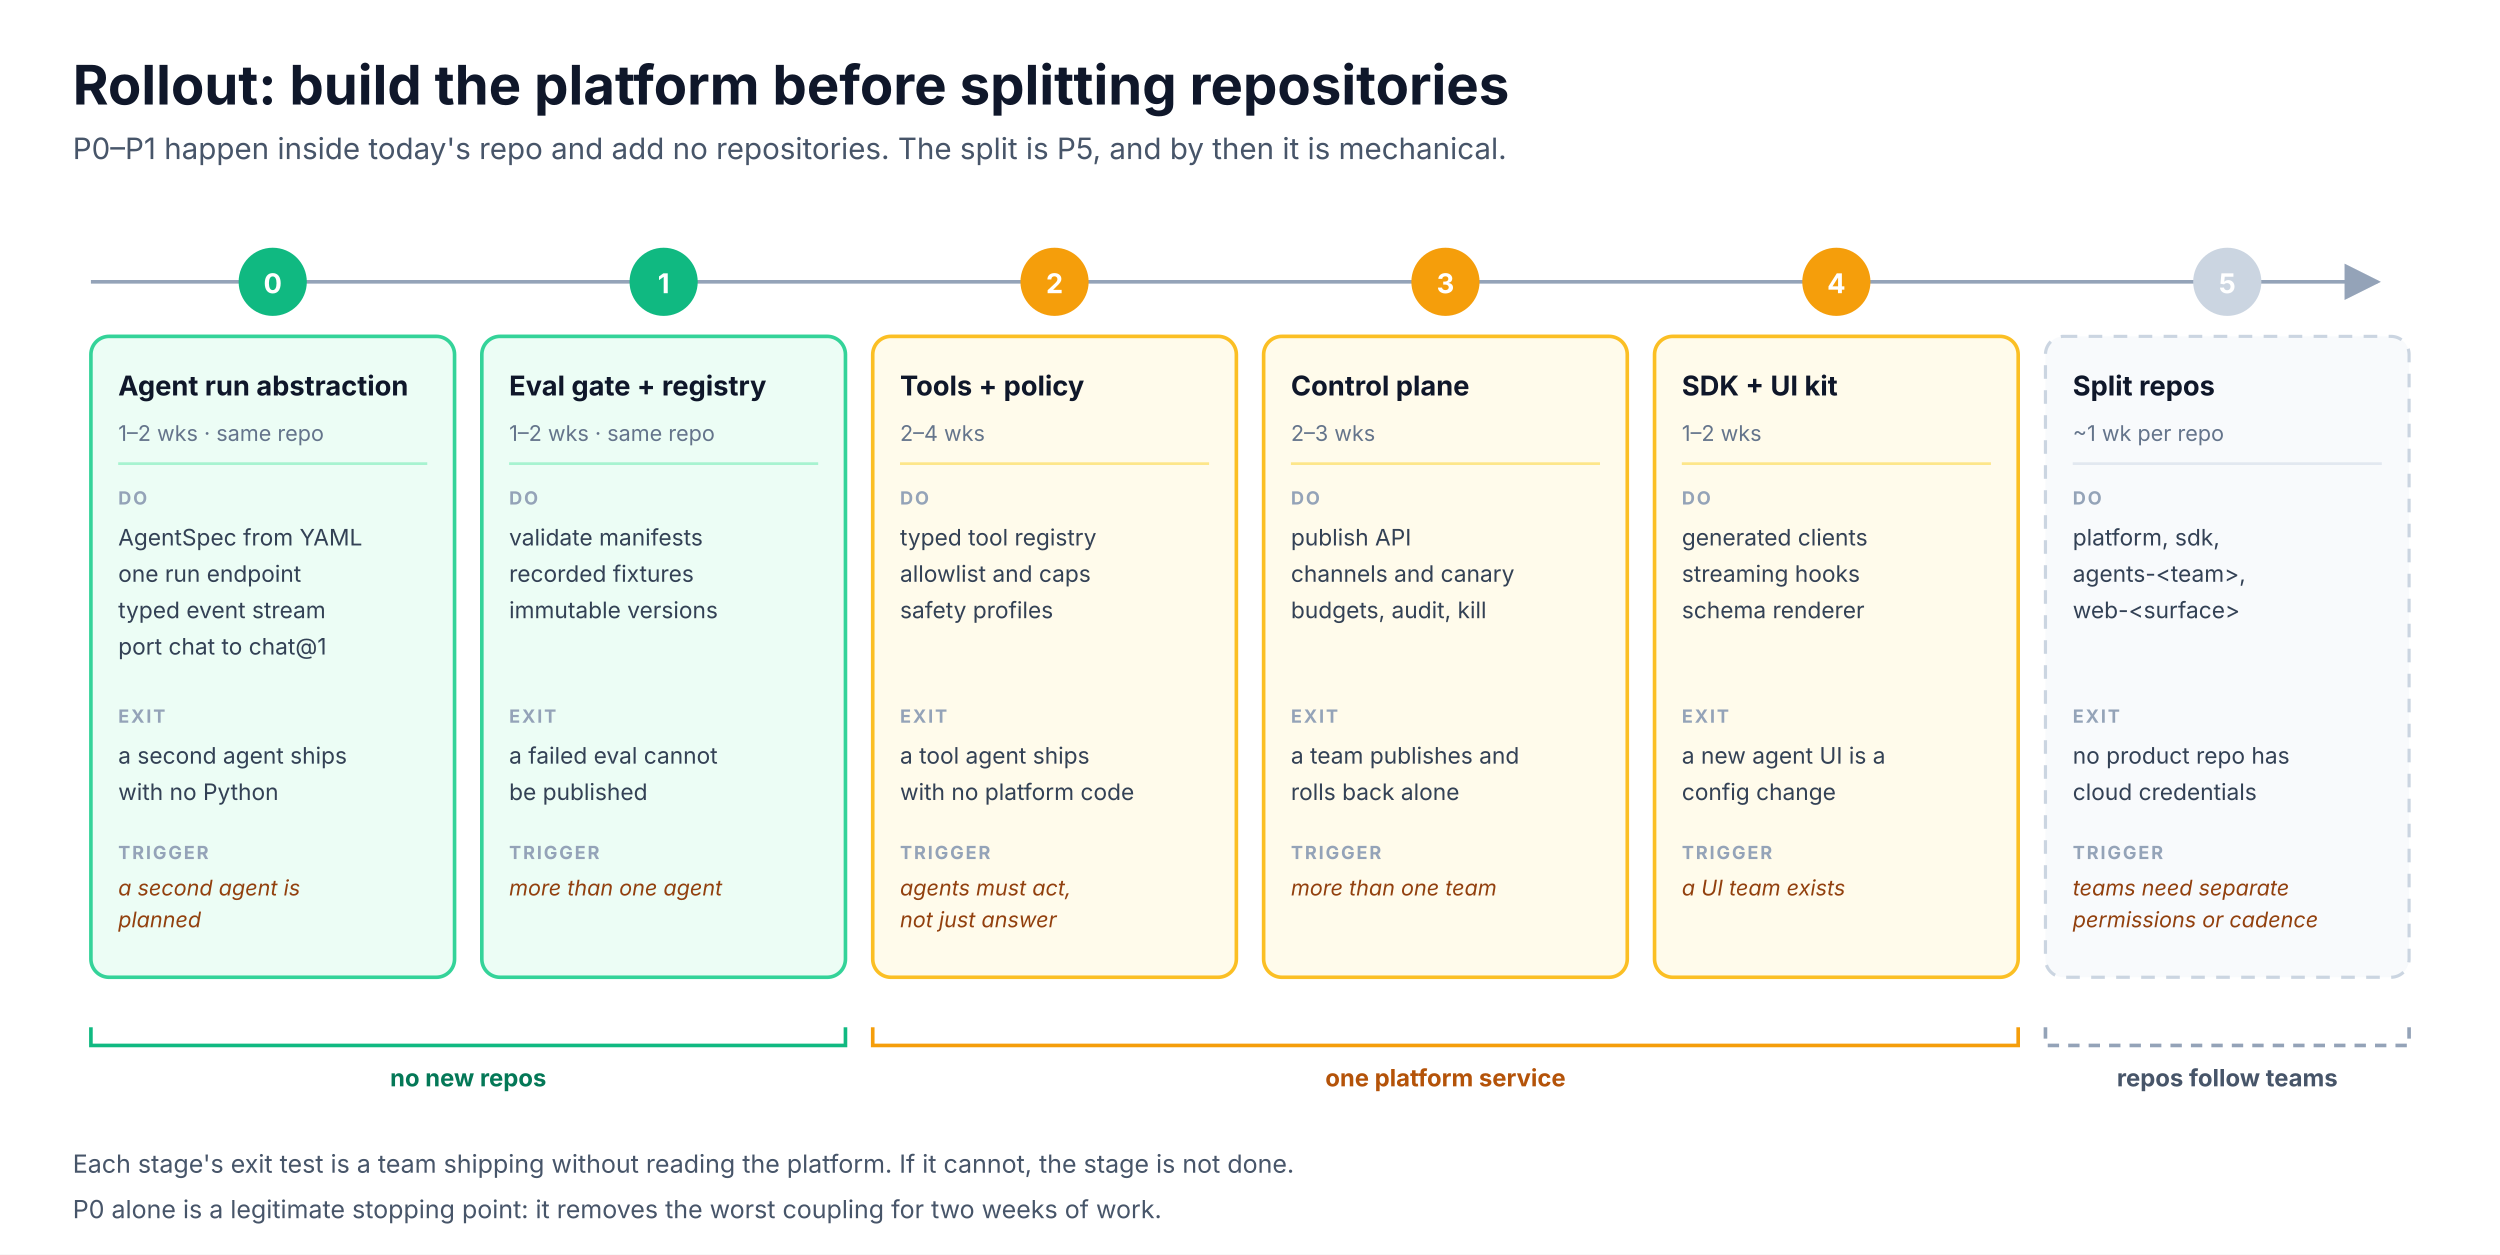
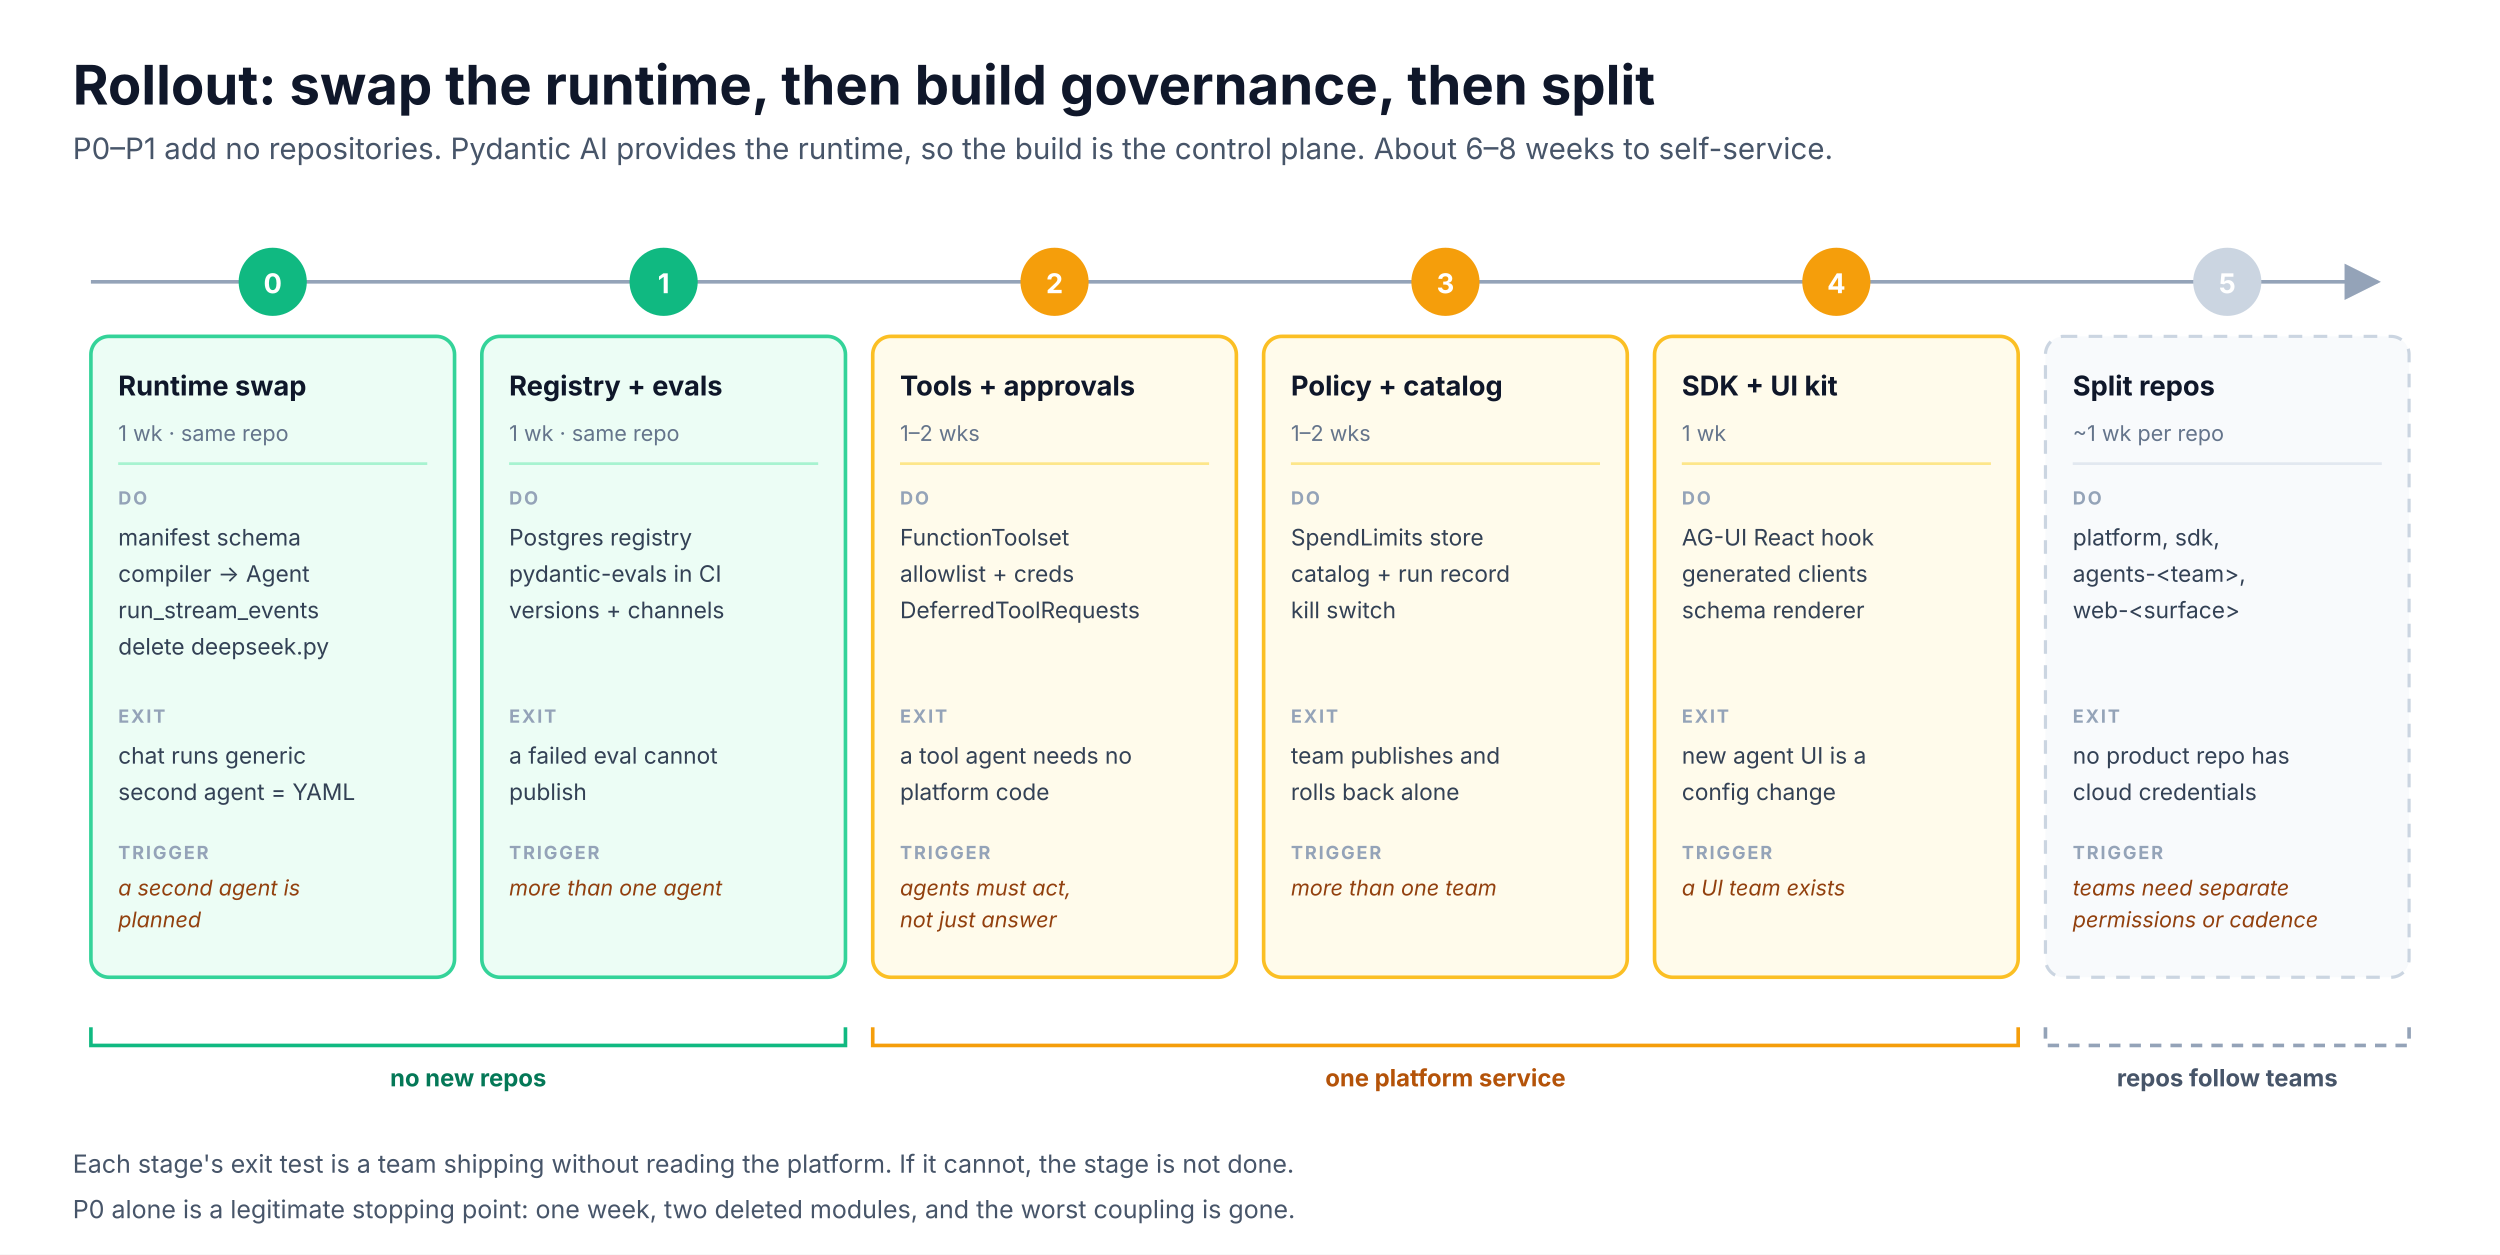
<svg xmlns="http://www.w3.org/2000/svg" viewBox="0 0 1100 552" width="1100" height="552" role="img" aria-labelledby="t d">
  <rect width="1100" height="552" fill="#ffffff" />
  <style>
    .h1{font:700 24px 'Inter','Segoe UI',Helvetica,Arial,sans-serif;fill:#0f172a}
    .sub{font:400 13px 'Inter','Segoe UI',Helvetica,Arial,sans-serif;fill:#475569}
    .num{font:700 12px 'Inter','Segoe UI',Helvetica,Arial,sans-serif;fill:#ffffff}
    .name{font:700 12px 'Inter','Segoe UI',Helvetica,Arial,sans-serif;fill:#0f172a}
    .delta{font:400 9.5px 'Inter','Segoe UI',Helvetica,Arial,sans-serif;fill:#64748b}
    .kick{font:700 8px 'Inter','Segoe UI',Helvetica,Arial,sans-serif;fill:#94a3b8;letter-spacing:0.8px}
    .body{font:400 10px 'Inter','Segoe UI',Helvetica,Arial,sans-serif;fill:#334155}
    .trig{font:400 9.5px 'Inter','Segoe UI',Helvetica,Arial,sans-serif;fill:#92400e;font-style:italic}
    .brk{font:700 10.5px 'Inter','Segoe UI',Helvetica,Arial,sans-serif}
    .note{font:400 11px 'Inter','Segoe UI',Helvetica,Arial,sans-serif;fill:#475569}
  </style>
  <defs>
    <marker id="tl" markerWidth="10" markerHeight="10" refX="9" refY="5" orient="auto">
      <path d="M0,0 L10,5 L0,10 z" fill="#94a3b8" />
    </marker>
  </defs>
-   <text x="32" y="46" class="h1">Rollout: build the platform before splitting repositories</text>
-   <text x="32" y="70" class="sub">P0–P1 happen inside today's repo and add no repositories. The split is P5, and by then it is mechanical.</text>
+   <text x="32" y="46" class="h1">Rollout: swap the runtime, then build governance, then split</text>
+   <text x="32" y="70" class="sub">P0–P1 add no repositories. Pydantic AI provides the runtime, so the build is the control plane. About 6–8 weeks to self-service.</text>
  <line x1="40" y1="124" x2="1046" y2="124" stroke="#94a3b8" stroke-width="1.6" marker-end="url(#tl)" />
  <circle cx="120" cy="124" r="15" fill="#10b981" />
  <text x="120" y="129" class="num" text-anchor="middle">0</text>
  <rect x="40" y="148" width="160" height="282" rx="8" fill="#ecfdf5" stroke="#34d399" stroke-width="1.6" />
-   <text x="52" y="174" class="name">Agent run abstraction</text>
-   <text x="52" y="194" class="delta">1–2 wks · same repo</text>
+   <text x="52" y="174" class="name">Runtime swap</text>
+   <text x="52" y="194" class="delta">1 wk · same repo</text>
  <line x1="52" y1="204" x2="188" y2="204" stroke="#a7f3d0" stroke-width="1.2" />
  <text x="52" y="222" class="kick">DO</text>
-   <text x="52" y="240" class="body">AgentSpec from YAML</text>
-   <text x="52" y="256" class="body">one run endpoint</text>
-   <text x="52" y="272" class="body">typed event stream</text>
-   <text x="52" y="288" class="body">port chat to chat@1</text>
+   <text x="52" y="240" class="body">manifest schema</text>
+   <text x="52" y="256" class="body">compiler → Agent</text>
+   <text x="52" y="272" class="body">run_stream_events</text>
+   <text x="52" y="288" class="body">delete deepseek.py</text>
  <text x="52" y="318" class="kick">EXIT</text>
-   <text x="52" y="336" class="body">a second agent ships</text>
-   <text x="52" y="352" class="body">with no Python</text>
+   <text x="52" y="336" class="body">chat runs generic</text>
+   <text x="52" y="352" class="body">second agent = YAML</text>
  <text x="52" y="378" class="kick">TRIGGER</text>
  <text x="52" y="394" class="trig">a second agent is</text>
  <text x="52" y="408" class="trig">planned</text>
  <circle cx="292" cy="124" r="15" fill="#10b981" />
  <text x="292" y="129" class="num" text-anchor="middle">1</text>
  <rect x="212" y="148" width="160" height="282" rx="8" fill="#ecfdf5" stroke="#34d399" stroke-width="1.6" />
-   <text x="224" y="174" class="name">Eval gate + registry</text>
-   <text x="224" y="194" class="delta">1–2 wks · same repo</text>
+   <text x="224" y="174" class="name">Registry + evals</text>
+   <text x="224" y="194" class="delta">1 wk · same repo</text>
  <line x1="224" y1="204" x2="360" y2="204" stroke="#a7f3d0" stroke-width="1.2" />
  <text x="224" y="222" class="kick">DO</text>
-   <text x="224" y="240" class="body">validate manifests</text>
-   <text x="224" y="256" class="body">recorded fixtures</text>
-   <text x="224" y="272" class="body">immutable versions</text>
+   <text x="224" y="240" class="body">Postgres registry</text>
+   <text x="224" y="256" class="body">pydantic-evals in CI</text>
+   <text x="224" y="272" class="body">versions + channels</text>
  <text x="224" y="318" class="kick">EXIT</text>
  <text x="224" y="336" class="body">a failed eval cannot</text>
-   <text x="224" y="352" class="body">be published</text>
+   <text x="224" y="352" class="body">publish</text>
  <text x="224" y="378" class="kick">TRIGGER</text>
  <text x="224" y="394" class="trig">more than one agent</text>
  <circle cx="464" cy="124" r="15" fill="#f59e0b" />
  <text x="464" y="129" class="num" text-anchor="middle">2</text>
  <rect x="384" y="148" width="160" height="282" rx="8" fill="#fffbeb" stroke="#fbbf24" stroke-width="1.6" />
-   <text x="396" y="174" class="name">Tools + policy</text>
-   <text x="396" y="194" class="delta">2–4 wks</text>
+   <text x="396" y="174" class="name">Tools + approvals</text>
+   <text x="396" y="194" class="delta">1–2 wks</text>
  <line x1="396" y1="204" x2="532" y2="204" stroke="#fde68a" stroke-width="1.2" />
  <text x="396" y="222" class="kick">DO</text>
-   <text x="396" y="240" class="body">typed tool registry</text>
-   <text x="396" y="256" class="body">allowlist and caps</text>
-   <text x="396" y="272" class="body">safety profiles</text>
+   <text x="396" y="240" class="body">FunctionToolset</text>
+   <text x="396" y="256" class="body">allowlist + creds</text>
+   <text x="396" y="272" class="body">DeferredToolRequests</text>
  <text x="396" y="318" class="kick">EXIT</text>
-   <text x="396" y="336" class="body">a tool agent ships</text>
-   <text x="396" y="352" class="body">with no platform code</text>
+   <text x="396" y="336" class="body">a tool agent needs no</text>
+   <text x="396" y="352" class="body">platform code</text>
  <text x="396" y="378" class="kick">TRIGGER</text>
  <text x="396" y="394" class="trig">agents must act,</text>
  <text x="396" y="408" class="trig">not just answer</text>
  <circle cx="636" cy="124" r="15" fill="#f59e0b" />
  <text x="636" y="129" class="num" text-anchor="middle">3</text>
  <rect x="556" y="148" width="160" height="282" rx="8" fill="#fffbeb" stroke="#fbbf24" stroke-width="1.6" />
-   <text x="568" y="174" class="name">Control plane</text>
-   <text x="568" y="194" class="delta">2–3 wks</text>
+   <text x="568" y="174" class="name">Policy + catalog</text>
+   <text x="568" y="194" class="delta">1–2 wks</text>
  <line x1="568" y1="204" x2="704" y2="204" stroke="#fde68a" stroke-width="1.2" />
  <text x="568" y="222" class="kick">DO</text>
-   <text x="568" y="240" class="body">publish API</text>
-   <text x="568" y="256" class="body">channels and canary</text>
-   <text x="568" y="272" class="body">budgets, audit, kill</text>
+   <text x="568" y="240" class="body">SpendLimits store</text>
+   <text x="568" y="256" class="body">catalog + run record</text>
+   <text x="568" y="272" class="body">kill switch</text>
  <text x="568" y="318" class="kick">EXIT</text>
-   <text x="568" y="336" class="body">a team publishes and</text>
+   <text x="568" y="336" class="body">team publishes and</text>
  <text x="568" y="352" class="body">rolls back alone</text>
  <text x="568" y="378" class="kick">TRIGGER</text>
  <text x="568" y="394" class="trig">more than one team</text>
  <circle cx="808" cy="124" r="15" fill="#f59e0b" />
  <text x="808" y="129" class="num" text-anchor="middle">4</text>
  <rect x="728" y="148" width="160" height="282" rx="8" fill="#fffbeb" stroke="#fbbf24" stroke-width="1.6" />
  <text x="740" y="174" class="name">SDK + UI kit</text>
-   <text x="740" y="194" class="delta">1–2 wks</text>
+   <text x="740" y="194" class="delta">1 wk</text>
  <line x1="740" y1="204" x2="876" y2="204" stroke="#fde68a" stroke-width="1.2" />
  <text x="740" y="222" class="kick">DO</text>
-   <text x="740" y="240" class="body">generated clients</text>
-   <text x="740" y="256" class="body">streaming hooks</text>
+   <text x="740" y="240" class="body">AG-UI React hook</text>
+   <text x="740" y="256" class="body">generated clients</text>
  <text x="740" y="272" class="body">schema renderer</text>
  <text x="740" y="318" class="kick">EXIT</text>
-   <text x="740" y="336" class="body">a new agent UI is a</text>
+   <text x="740" y="336" class="body">new agent UI is a</text>
  <text x="740" y="352" class="body">config change</text>
  <text x="740" y="378" class="kick">TRIGGER</text>
  <text x="740" y="394" class="trig">a UI team exists</text>
  <circle cx="980" cy="124" r="15" fill="#cbd5e1" />
  <text x="980" y="129" class="num" text-anchor="middle" fill="#334155">5</text>
  <rect x="900" y="148" width="160" height="282" rx="8" fill="#f8fafc" stroke="#cbd5e1" stroke-width="1.4" stroke-dasharray="6 5" />
  <text x="912" y="174" class="name">Split repos</text>
  <text x="912" y="194" class="delta">~1 wk per repo</text>
  <line x1="912" y1="204" x2="1048" y2="204" stroke="#e2e8f0" stroke-width="1.2" />
  <text x="912" y="222" class="kick">DO</text>
  <text x="912" y="240" class="body">platform, sdk,</text>
  <text x="912" y="256" class="body">agents-&lt;team&gt;,</text>
  <text x="912" y="272" class="body">web-&lt;surface&gt;</text>
  <text x="912" y="318" class="kick">EXIT</text>
  <text x="912" y="336" class="body">no product repo has</text>
  <text x="912" y="352" class="body">cloud credentials</text>
  <text x="912" y="378" class="kick">TRIGGER</text>
  <text x="912" y="394" class="trig">teams need separate</text>
  <text x="912" y="408" class="trig">permissions or cadence</text>
  <path d="M 40 452 L 40 460 L 372 460 L 372 452" fill="none" stroke="#10b981" stroke-width="1.6" />
  <text x="206" y="478" class="brk" fill="#047857" text-anchor="middle">no new repos</text>
  <path d="M 384 452 L 384 460 L 888 460 L 888 452" fill="none" stroke="#f59e0b" stroke-width="1.6" />
  <text x="636" y="478" class="brk" fill="#b45309" text-anchor="middle">one platform service</text>
  <path d="M 900 452 L 900 460 L 1060 460 L 1060 452" fill="none" stroke="#94a3b8" stroke-width="1.6" stroke-dasharray="5 4" />
  <text x="980" y="478" class="brk" fill="#475569" text-anchor="middle">repos follow teams</text>
  <text x="32" y="516" class="note">Each stage's exit test is a team shipping without reading the platform. If it cannot, the stage is not done.</text>
-   <text x="32" y="536" class="note">P0 alone is a legitimate stopping point: it removes the worst coupling for two weeks of work.</text>
+   <text x="32" y="536" class="note">P0 alone is a legitimate stopping point: one week, two deleted modules, and the worst coupling is gone.</text>
</svg>
